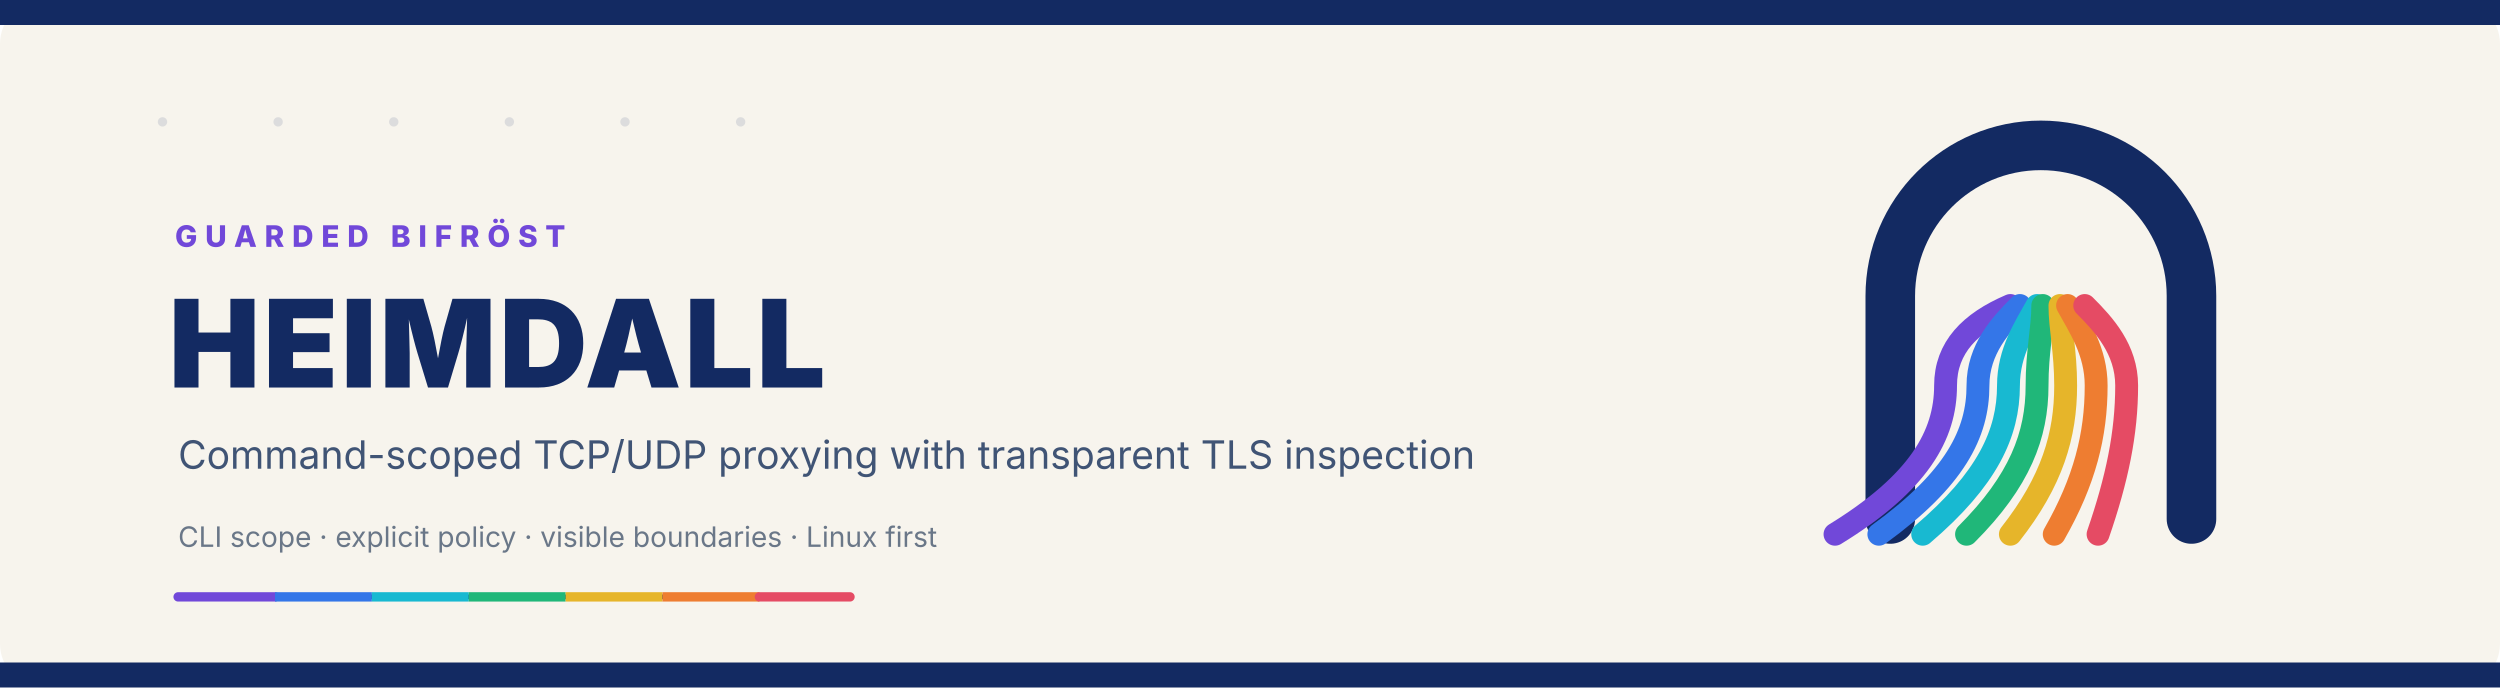
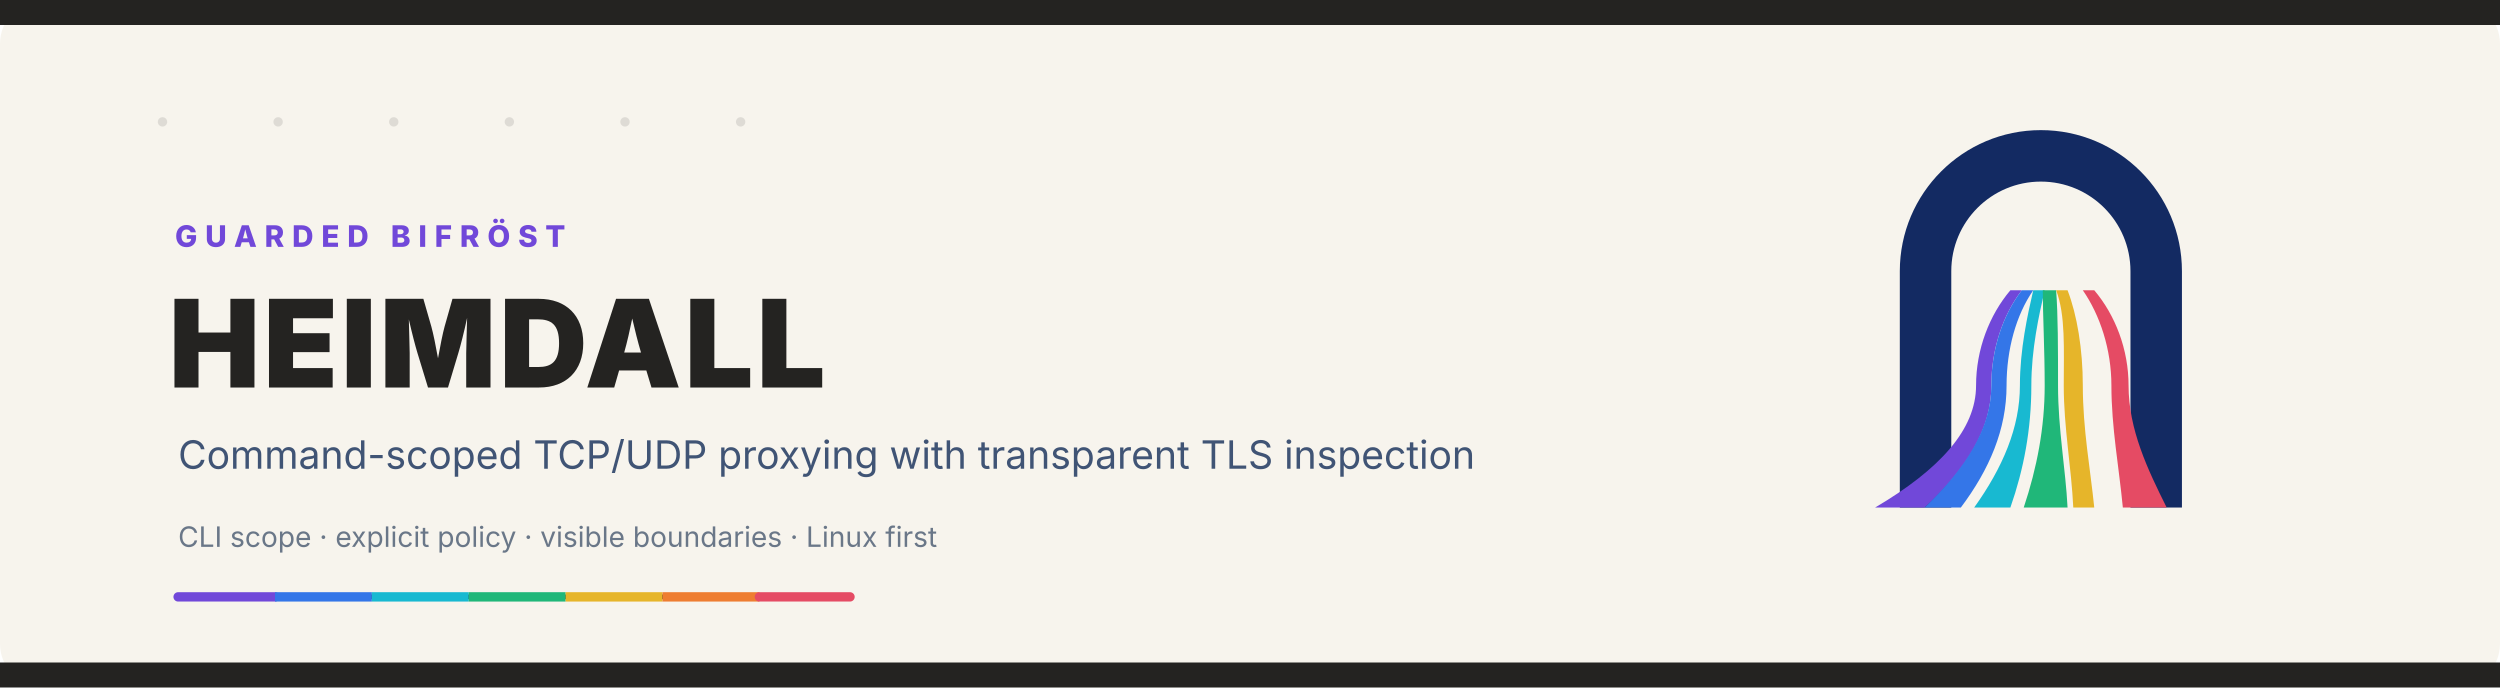
<svg xmlns="http://www.w3.org/2000/svg" viewBox="0 0 1600 440" role="img" aria-labelledby="title desc">
  <rect width="1600" height="440" rx="28" fill="#F7F4ED" />
-   <path d="M0 0h1600v16H0z" fill="#132A62" />
-   <path d="M0 424h1600v16H0z" fill="#132A62" />
-   <g fill="#132A62" opacity="0.12">
+   <path d="M0 0h1600v16H0z" fill="#242321" />
+   <path d="M0 424h1600v16H0z" fill="#242321" />
+   <g fill="#242321" opacity="0.12">
    <circle cx="104" cy="78" r="3" />
    <circle cx="178" cy="78" r="3" />
    <circle cx="252" cy="78" r="3" />
    <circle cx="326" cy="78" r="3" />
    <circle cx="400" cy="78" r="3" />
    <circle cx="474" cy="78" r="3" />
  </g>
  <g font-family="Inter, ui-sans-serif, system-ui, -apple-system, sans-serif">
    <text x="112" y="158" fill="#7148D9" font-size="19" font-weight="800" letter-spacing="5">GUARDED BIFRÖST</text>
-     <text x="108" y="248" fill="#132A62" font-size="78" font-weight="850" letter-spacing="2">HEIMDALL</text>
+     <text x="108" y="248" fill="#242321" font-size="78" font-weight="850" letter-spacing="2">HEIMDALL</text>
    <text x="114" y="300" fill="#405475" font-size="25">Command-scoped TCP/UDP proxying with transparent TLS inspection</text>
    <text x="114" y="350" fill="#6A7788" font-size="18">CLI scope  ·  explicit policy  ·  visible boundaries  ·  Linux first</text>
  </g>
  <g transform="translate(1150 54) scale(1.22)">
-     <path d="M49 228V111a79 79 0 0 1 158 0v117" fill="none" stroke="#132A62" stroke-width="26" stroke-linecap="round" stroke-linejoin="round" />
-     <g fill="none" stroke-width="12" stroke-linecap="round" stroke-linejoin="round">
-       <path d="M20 236c44-27 58-52 58-78 0-20 13-33 34-42" stroke="#7148D9" />
-       <path d="M43 236c40-29 52-53 52-78 0-19 12-32 22-42" stroke="#3476E8" />
-       <path d="M66 236c34-29 45-53 45-78 0-18 9-31 15-42" stroke="#18B9D1" />
-       <path d="M89 236c28-28 37-52 37-78 0-18 3-30 3-42" stroke="#20B779" />
-       <path d="M112 236c22-28 29-52 29-78 0-18-3-30-3-42" stroke="#E6B52A" />
-       <path d="M135 236c16-28 22-52 22-78 0-18-9-31-15-42" stroke="#EE7D31" />
-       <path d="M158 236c10-29 15-53 15-78 0-19-12-32-22-42" stroke="#E54B64" />
-     </g>
+     <path d="M54 222V98a74 74 0 0 1 148 0v124h-27V98a47 47 0 0 0-94 0v124z" fill="#132A62" />
+     <path fill="#7148D9" d="M41 222C75 202 94 181 94 158c0-19 7-37 18-50h6c-10 13-16 31-16 50 0 23-13 44-35 64z" />
+     <path fill="#3476E8" d="M67 222c22-21 35-42 35-64 0-19 6-37 16-50h6c-9 13-14 31-14 50 0 23-9 44-24 64z" />
+     <path fill="#18B9D1" d="M93 222c15-21 24-42 24-64 0-19 4-37 7-50h6c-3 13-7 31-7 50 0 23-4 44-11 64z" />
+     <path fill="#20B779" d="M119 222c7-21 11-42 11-64 0-19-1-37-1-50h7c1 13 1 31 1 50 0 23 4 44 5 64z" />
+     <path fill="#E6B52A" d="M145 222c-1-21-5-42-5-64 0-19 1-37-4-50h6c5 13 8 31 8 50 0 23 4 44 6 64z" />
+     <path fill="#E54B64" d="M171 222c-2-21-6-42-6-64 0-19-6-37-15-50h6c11 13 18 31 18 50 0 23 10 44 20 64z" />
  </g>
  <g transform="translate(114 382)">
-     <path d="M0 0h430" stroke="#132A62" stroke-width="3" stroke-linecap="round" />
+     <path d="M0 0h430" stroke="#242321" stroke-width="3" stroke-linecap="round" />
    <path d="M0 0h62" stroke="#7148D9" stroke-width="6" stroke-linecap="round" />
    <path d="M62 0h62" stroke="#3476E8" stroke-width="6" />
    <path d="M124 0h62" stroke="#18B9D1" stroke-width="6" />
    <path d="M186 0h62" stroke="#20B779" stroke-width="6" />
    <path d="M248 0h62" stroke="#E6B52A" stroke-width="6" />
    <path d="M310 0h62" stroke="#EE7D31" stroke-width="6" />
    <path d="M372 0h58" stroke="#E54B64" stroke-width="6" stroke-linecap="round" />
  </g>
</svg>
